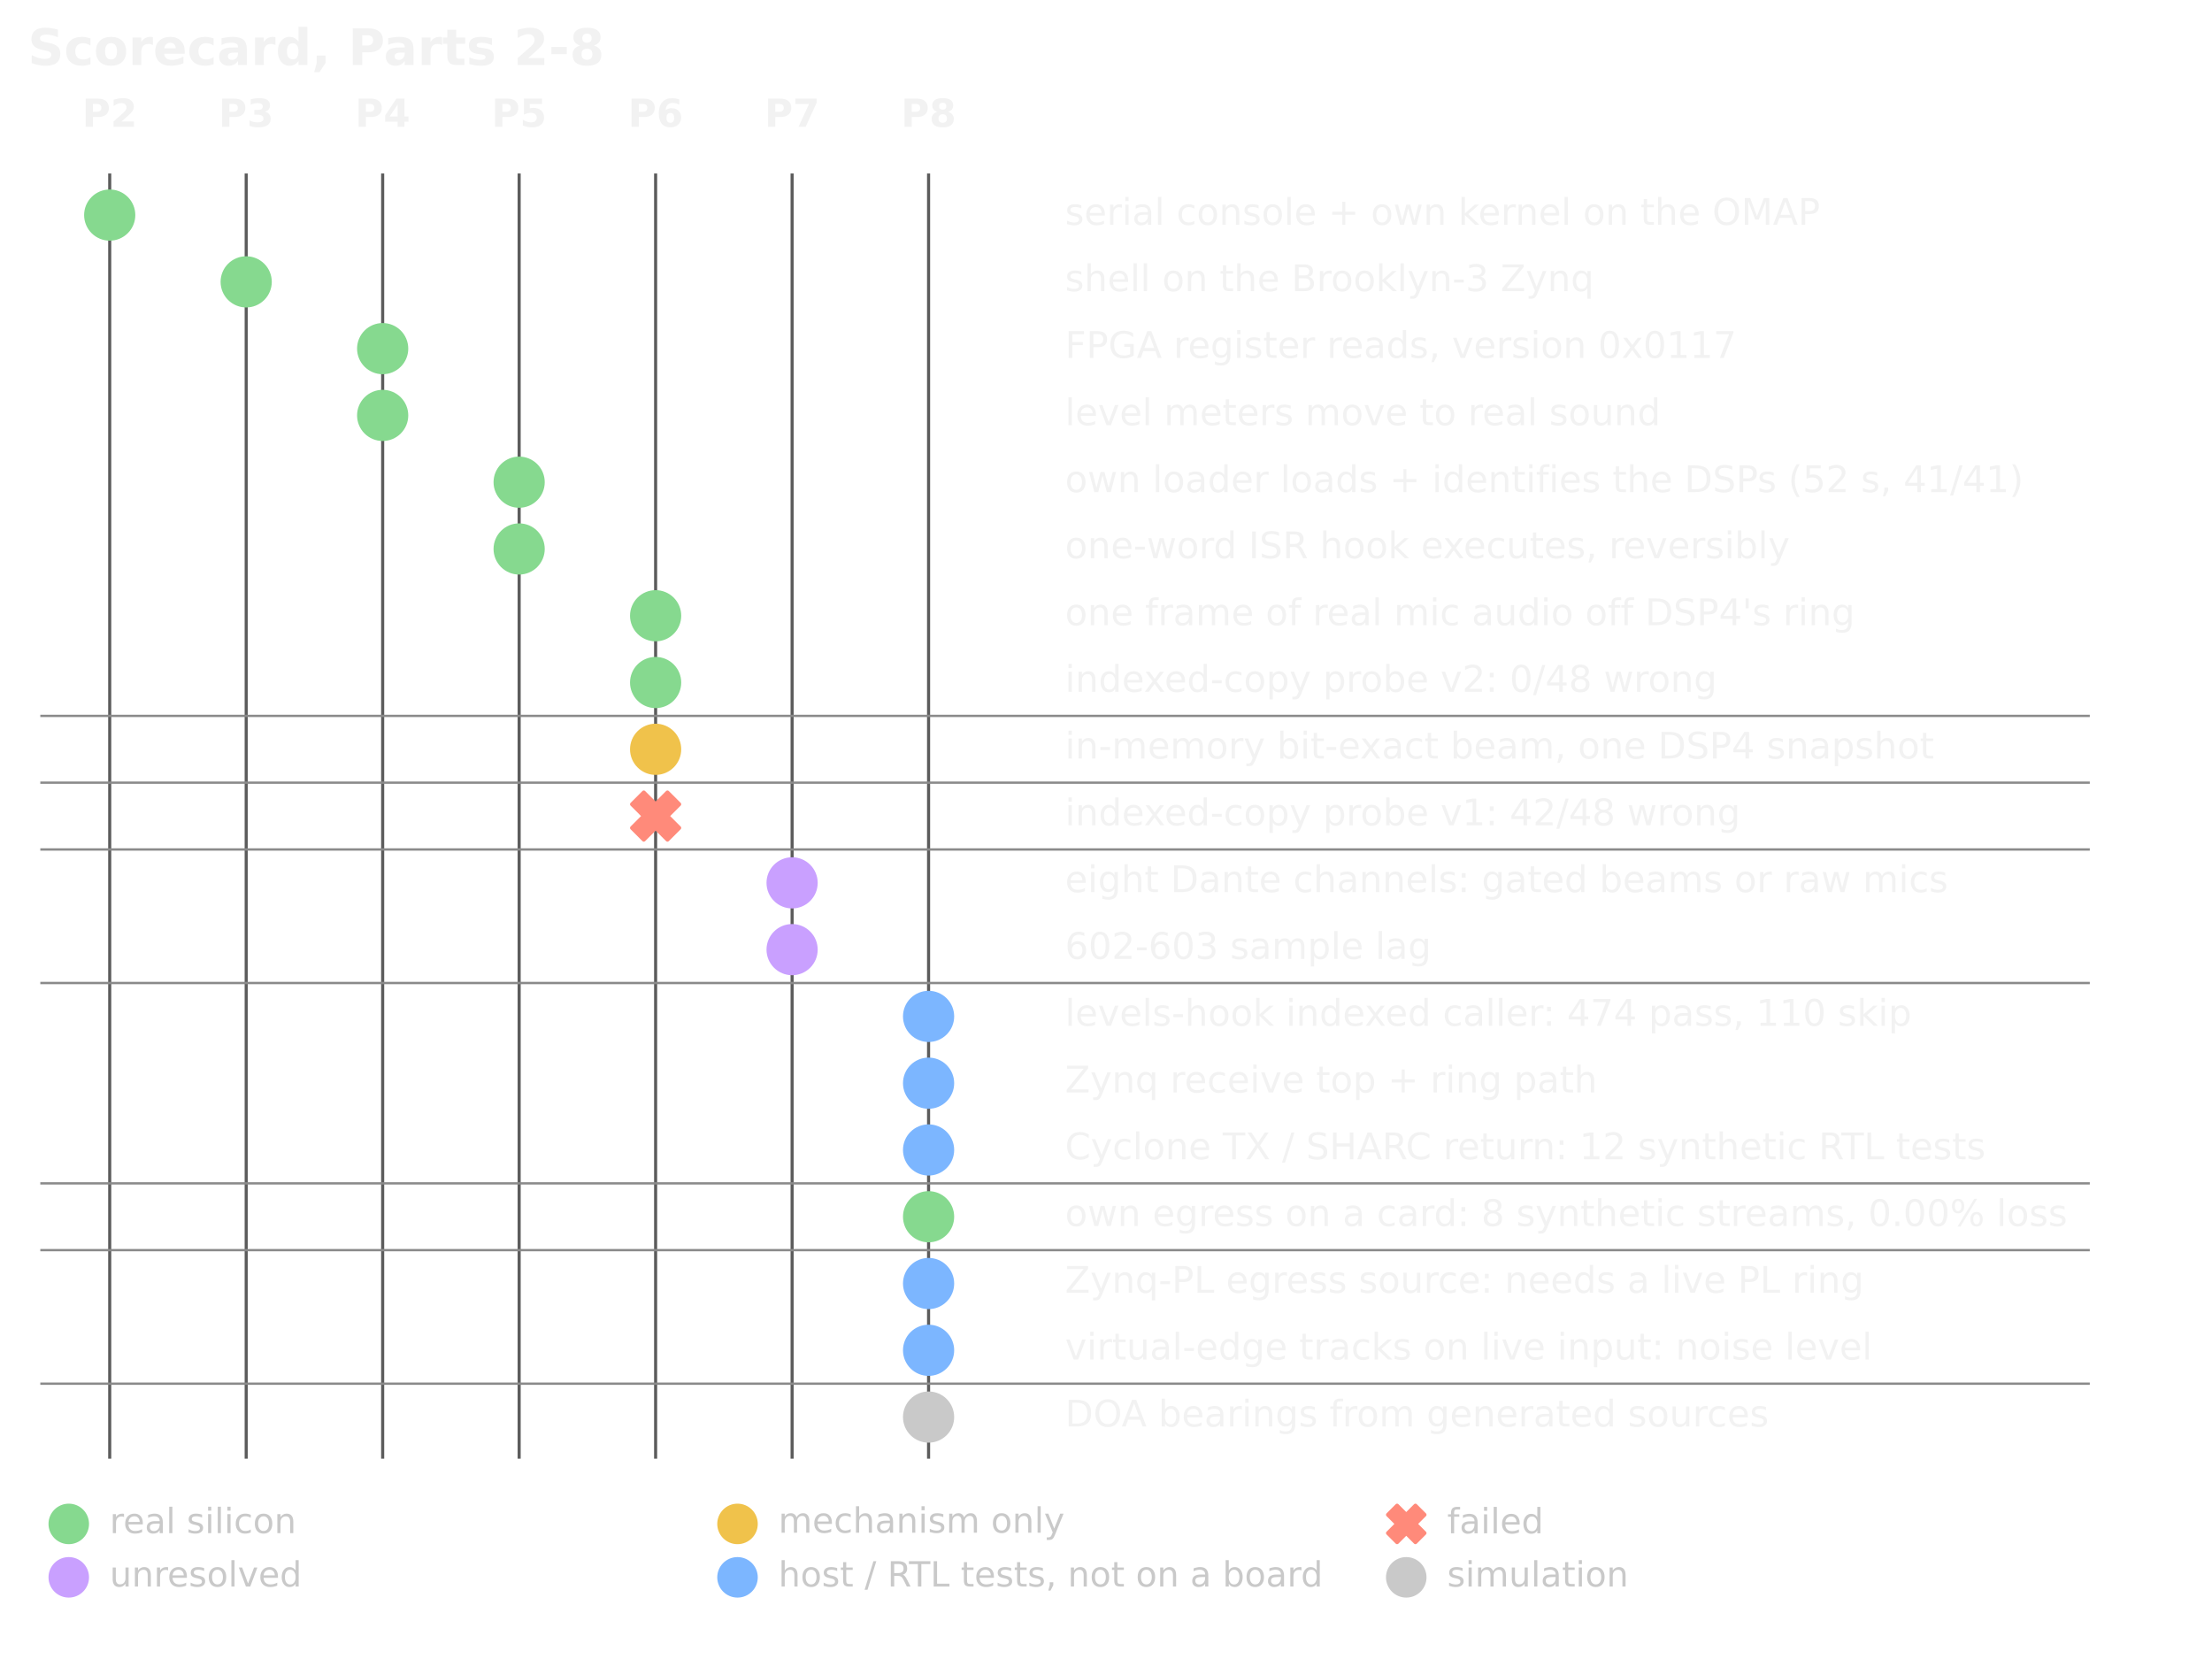
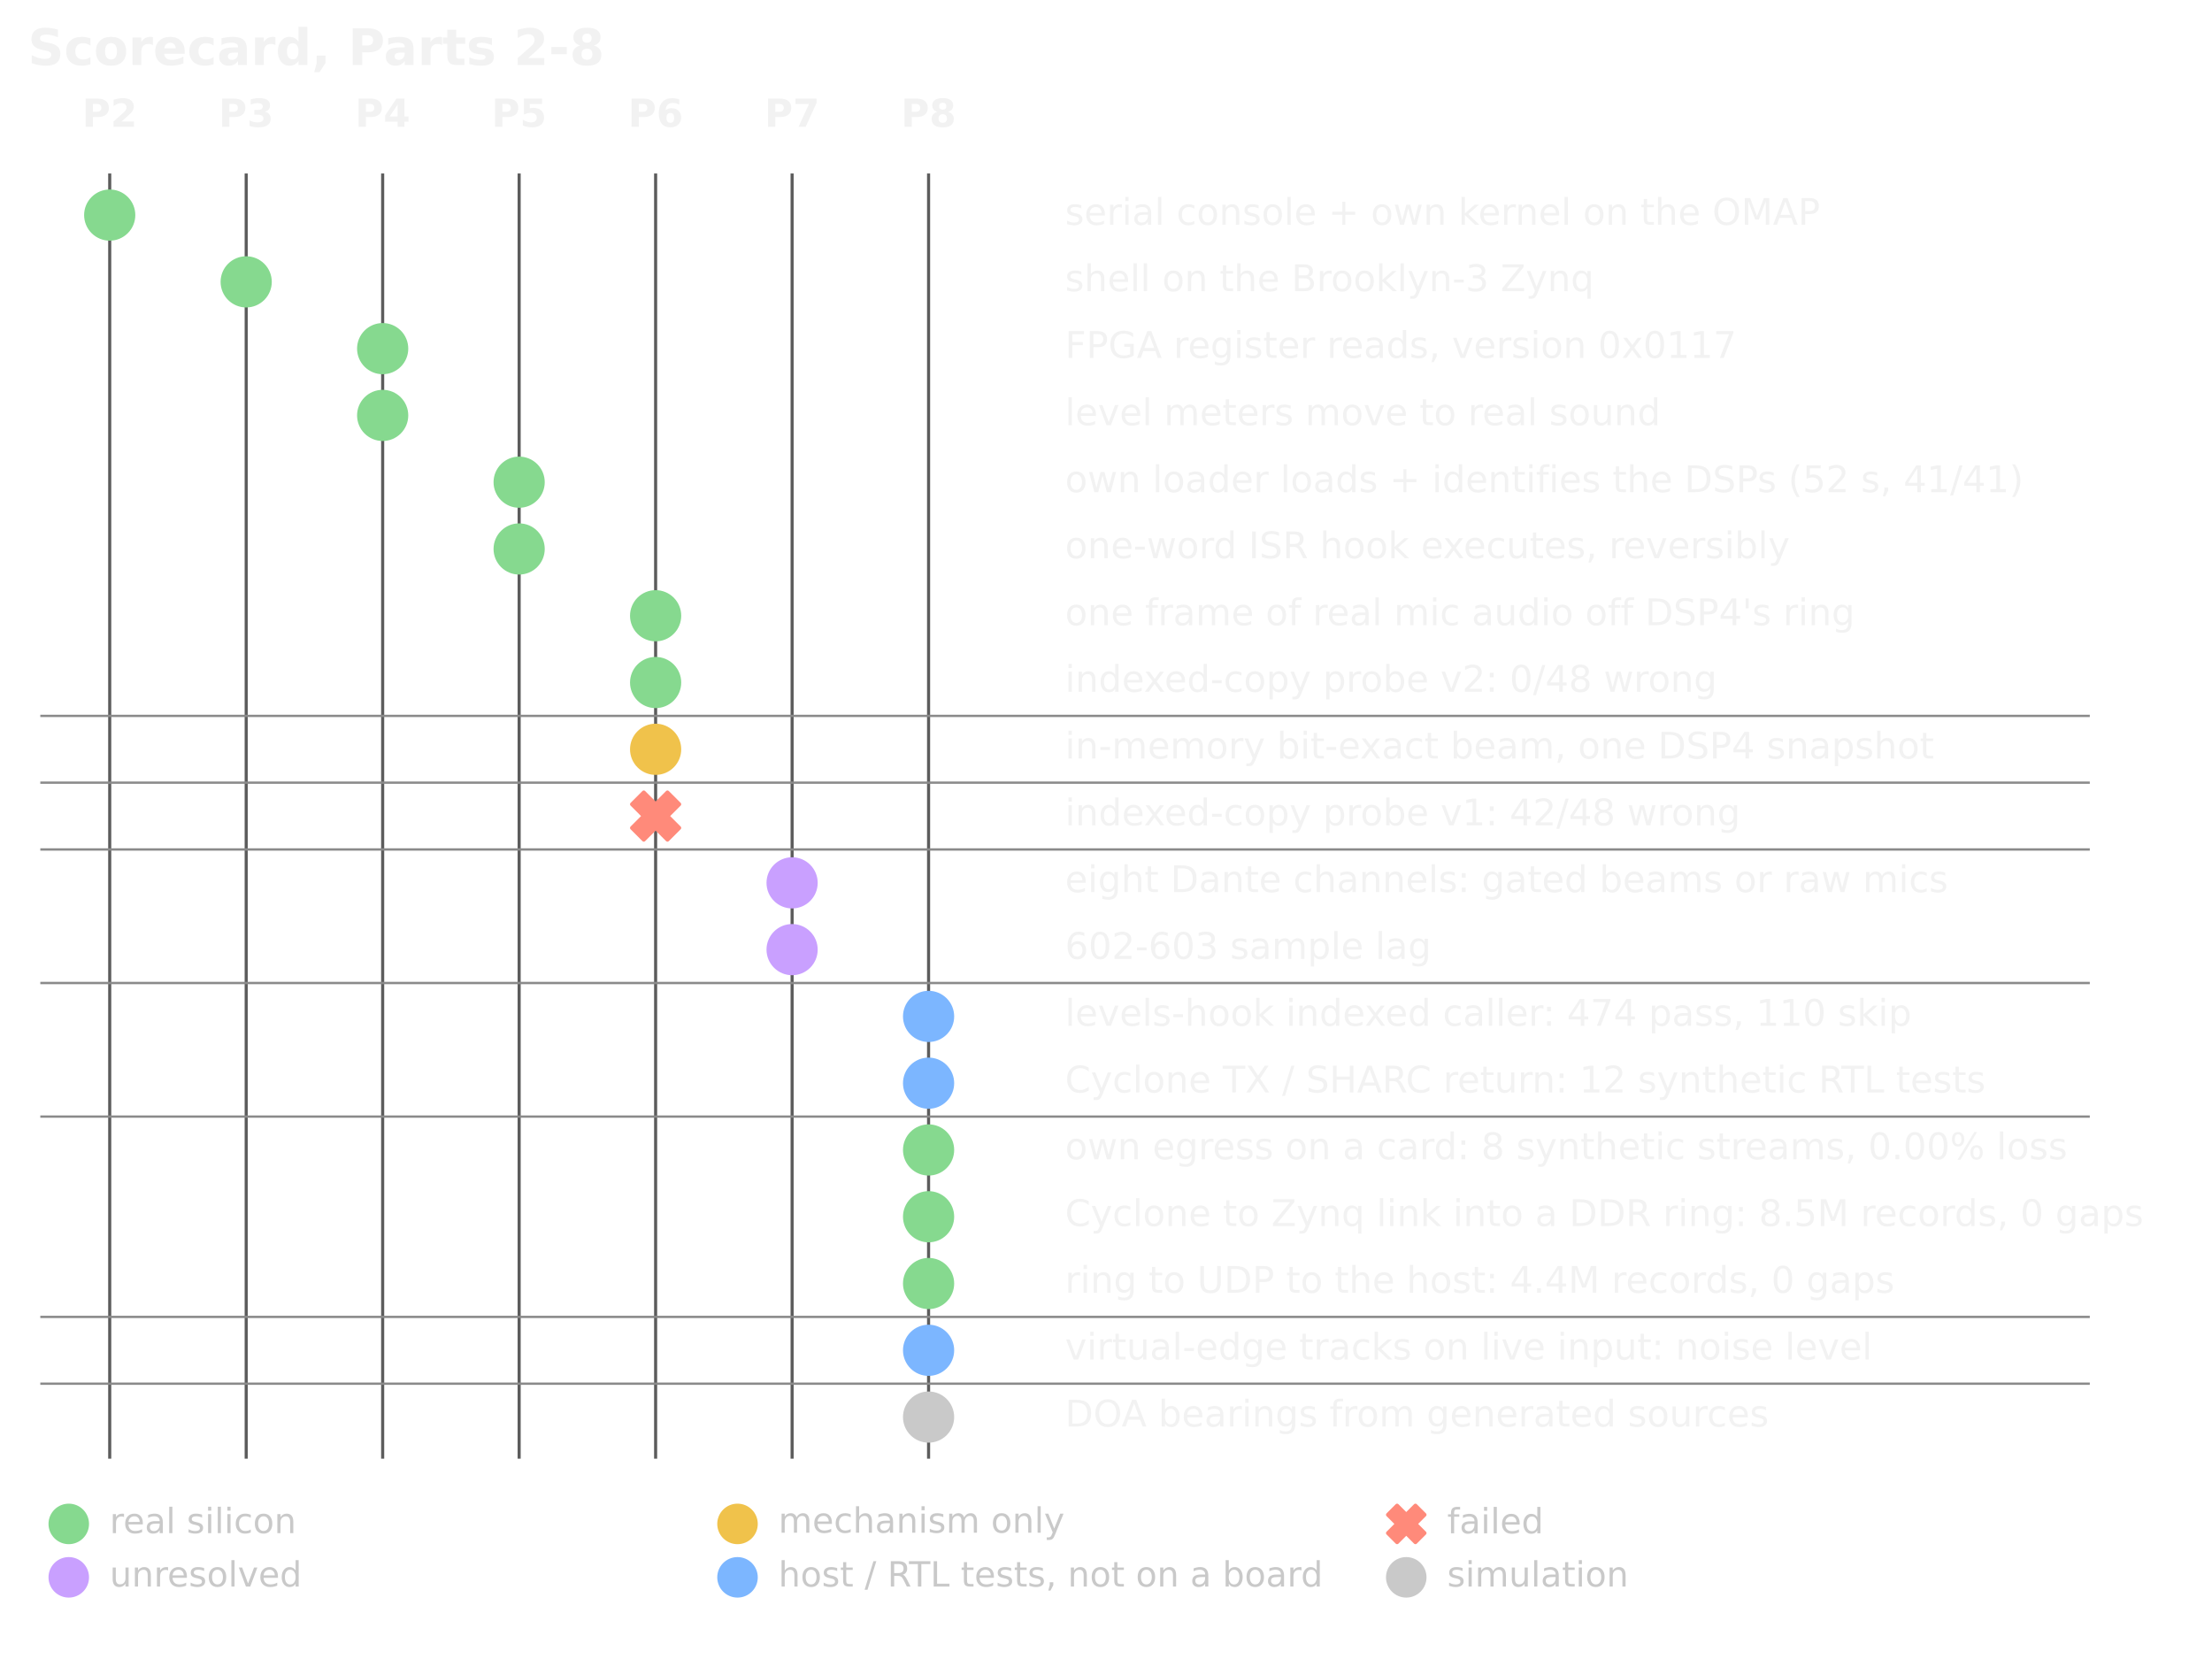
<svg xmlns="http://www.w3.org/2000/svg" xmlns:xlink="http://www.w3.org/1999/xlink" width="572.4pt" height="429.192pt" viewBox="0 0 572.4 429.192" version="1.1">
  <defs>
    <style type="text/css">*{stroke-linejoin: round; stroke-linecap: butt}</style>
  </defs>
  <g id="figure_1">
    <g id="patch_1">
      <path d="M 0 429.192  L 572.4 429.192  L 572.4 0  L 0 0  L 0 429.192  z " style="fill: none" />
    </g>
    <g id="axes_1">
      <g id="patch_2">
        <path d="M 7.2 421.992  L 565.2 421.992  L 565.2 22.824  L 7.2 22.824  L 7.2 421.992  z " style="fill: none" />
      </g>
      <g id="line2d_1">
        <path d="M 28.39 377.064  L 28.39 45.288  " clip-path="url(#pc7e7cf8e2f)" style="fill: none; stroke: #5c5c5c; stroke-width: 0.8; stroke-linecap: square" />
      </g>
      <g id="line2d_2">
        <path d="M 63.706 377.064  L 63.706 45.288  " clip-path="url(#pc7e7cf8e2f)" style="fill: none; stroke: #5c5c5c; stroke-width: 0.8; stroke-linecap: square" />
      </g>
      <g id="line2d_3">
        <path d="M 99.023 377.064  L 99.023 45.288  " clip-path="url(#pc7e7cf8e2f)" style="fill: none; stroke: #5c5c5c; stroke-width: 0.8; stroke-linecap: square" />
      </g>
      <g id="line2d_4">
        <path d="M 134.339 377.064  L 134.339 45.288  " clip-path="url(#pc7e7cf8e2f)" style="fill: none; stroke: #5c5c5c; stroke-width: 0.8; stroke-linecap: square" />
      </g>
      <g id="line2d_5">
        <path d="M 169.656 377.064  L 169.656 45.288  " clip-path="url(#pc7e7cf8e2f)" style="fill: none; stroke: #5c5c5c; stroke-width: 0.8; stroke-linecap: square" />
      </g>
      <g id="line2d_6">
        <path d="M 204.972 377.064  L 204.972 45.288  " clip-path="url(#pc7e7cf8e2f)" style="fill: none; stroke: #5c5c5c; stroke-width: 0.8; stroke-linecap: square" />
      </g>
      <g id="line2d_7">
        <path d="M 240.289 377.064  L 240.289 45.288  " clip-path="url(#pc7e7cf8e2f)" style="fill: none; stroke: #5c5c5c; stroke-width: 0.8; stroke-linecap: square" />
      </g>
      <g id="PathCollection_1">
        <defs>
          <path id="mb5770682c3" d="M 0 4.743  C 1.258 4.743 2.465 4.244 3.354 3.354  C 4.244 2.465 4.743 1.258 4.743 0  C 4.743 -1.258 4.244 -2.465 3.354 -3.354  C 2.465 -4.244 1.258 -4.743 0 -4.743  C -1.258 -4.743 -2.465 -4.244 -3.354 -3.354  C -4.244 -2.465 -4.743 -1.258 -4.743 0  C -4.743 1.258 -4.244 2.465 -3.354 3.354  C -2.465 4.244 -1.258 4.743 0 4.743  z " style="stroke: #86d98f" />
        </defs>
        <g clip-path="url(#pc7e7cf8e2f)">
          <use xlink:href="#mb5770682c3" x="17.795" y="394.344" style="fill: #86d98f; stroke: #86d98f" />
        </g>
      </g>
      <g id="PathCollection_2">
        <defs>
          <path id="me58512d945" d="M 0 4.743  C 1.258 4.743 2.465 4.244 3.354 3.354  C 4.244 2.465 4.743 1.258 4.743 0  C 4.743 -1.258 4.244 -2.465 3.354 -3.354  C 2.465 -4.244 1.258 -4.743 0 -4.743  C -1.258 -4.743 -2.465 -4.244 -3.354 -3.354  C -4.244 -2.465 -4.743 -1.258 -4.743 0  C -4.743 1.258 -4.244 2.465 -3.354 3.354  C -2.465 4.244 -1.258 4.743 0 4.743  z " style="stroke: #f0c24b" />
        </defs>
        <g clip-path="url(#pc7e7cf8e2f)">
          <use xlink:href="#me58512d945" x="190.846" y="394.344" style="fill: #f0c24b; stroke: #f0c24b" />
        </g>
      </g>
      <g id="PathCollection_3">
        <defs>
          <path id="md04044cf2c" d="M -2.372 4.743  L 0 2.372  L 2.372 4.743  L 4.743 2.372  L 2.372 0  L 4.743 -2.372  L 2.372 -4.743  L 0 -2.372  L -2.372 -4.743  L -4.743 -2.372  L -2.372 0  L -4.743 2.372  z " style="stroke: #ff8a7a" />
        </defs>
        <g clip-path="url(#pc7e7cf8e2f)">
          <use xlink:href="#md04044cf2c" x="363.896" y="394.344" style="fill: #ff8a7a; stroke: #ff8a7a" />
        </g>
      </g>
      <g id="PathCollection_4">
        <defs>
          <path id="m66653c090e" d="M 0 4.743  C 1.258 4.743 2.465 4.244 3.354 3.354  C 4.244 2.465 4.743 1.258 4.743 0  C 4.743 -1.258 4.244 -2.465 3.354 -3.354  C 2.465 -4.244 1.258 -4.743 0 -4.743  C -1.258 -4.743 -2.465 -4.244 -3.354 -3.354  C -4.244 -2.465 -4.743 -1.258 -4.743 0  C -4.743 1.258 -4.244 2.465 -3.354 3.354  C -2.465 4.244 -1.258 4.743 0 4.743  z " style="stroke: #c9a0ff" />
        </defs>
        <g clip-path="url(#pc7e7cf8e2f)">
          <use xlink:href="#m66653c090e" x="17.795" y="408.168" style="fill: #c9a0ff; stroke: #c9a0ff" />
        </g>
      </g>
      <g id="PathCollection_5">
        <defs>
          <path id="md5f3d9d529" d="M 0 4.743  C 1.258 4.743 2.465 4.244 3.354 3.354  C 4.244 2.465 4.743 1.258 4.743 0  C 4.743 -1.258 4.244 -2.465 3.354 -3.354  C 2.465 -4.244 1.258 -4.743 0 -4.743  C -1.258 -4.743 -2.465 -4.244 -3.354 -3.354  C -4.244 -2.465 -4.743 -1.258 -4.743 0  C -4.743 1.258 -4.244 2.465 -3.354 3.354  C -2.465 4.244 -1.258 4.743 0 4.743  z " style="stroke: #7cb6ff" />
        </defs>
        <g clip-path="url(#pc7e7cf8e2f)">
          <use xlink:href="#md5f3d9d529" x="190.846" y="408.168" style="fill: #7cb6ff; stroke: #7cb6ff" />
        </g>
      </g>
      <g id="PathCollection_6">
        <defs>
          <path id="m51f6361132" d="M 0 4.743  C 1.258 4.743 2.465 4.244 3.354 3.354  C 4.244 2.465 4.743 1.258 4.743 0  C 4.743 -1.258 4.244 -2.465 3.354 -3.354  C 2.465 -4.244 1.258 -4.743 0 -4.743  C -1.258 -4.743 -2.465 -4.244 -3.354 -3.354  C -4.244 -2.465 -4.743 -1.258 -4.743 0  C -4.743 1.258 -4.244 2.465 -3.354 3.354  C -2.465 4.244 -1.258 4.743 0 4.743  z " style="stroke: #c9c9c9" />
        </defs>
        <g clip-path="url(#pc7e7cf8e2f)">
          <use xlink:href="#m51f6361132" x="363.896" y="408.168" style="fill: #c9c9c9; stroke: #c9c9c9" />
        </g>
      </g>
      <g id="matplotlib.axis_1" />
      <g id="matplotlib.axis_2" />
      <g id="line2d_8">
        <path d="M 10.732 185.256  L 540.478 185.256  " clip-path="url(#pc7e7cf8e2f)" style="fill: none; stroke: #8a8a8a; stroke-width: 0.6; stroke-linecap: square" />
      </g>
      <g id="line2d_9">
        <path d="M 10.732 202.536  L 540.478 202.536  " clip-path="url(#pc7e7cf8e2f)" style="fill: none; stroke: #8a8a8a; stroke-width: 0.6; stroke-linecap: square" />
      </g>
      <g id="line2d_10">
        <path d="M 10.732 219.816  L 540.478 219.816  " clip-path="url(#pc7e7cf8e2f)" style="fill: none; stroke: #8a8a8a; stroke-width: 0.6; stroke-linecap: square" />
      </g>
      <g id="line2d_11">
        <path d="M 10.732 254.376  L 540.478 254.376  " clip-path="url(#pc7e7cf8e2f)" style="fill: none; stroke: #8a8a8a; stroke-width: 0.6; stroke-linecap: square" />
      </g>
      <g id="line2d_12">
-         <path d="M 10.732 306.216  L 540.478 306.216  " clip-path="url(#pc7e7cf8e2f)" style="fill: none; stroke: #8a8a8a; stroke-width: 0.6; stroke-linecap: square" />
+         <path d="M 10.732 288.936  L 540.478 288.936  " clip-path="url(#pc7e7cf8e2f)" style="fill: none; stroke: #8a8a8a; stroke-width: 0.6; stroke-linecap: square" />
      </g>
      <g id="line2d_13">
-         <path d="M 10.732 323.496  L 540.478 323.496  " clip-path="url(#pc7e7cf8e2f)" style="fill: none; stroke: #8a8a8a; stroke-width: 0.6; stroke-linecap: square" />
+         <path d="M 10.732 340.776  L 540.478 340.776  " clip-path="url(#pc7e7cf8e2f)" style="fill: none; stroke: #8a8a8a; stroke-width: 0.6; stroke-linecap: square" />
      </g>
      <g id="line2d_14">
        <path d="M 10.732 358.056  L 540.478 358.056  " clip-path="url(#pc7e7cf8e2f)" style="fill: none; stroke: #8a8a8a; stroke-width: 0.6; stroke-linecap: square" />
      </g>
      <g id="text_1">
        <text style="font-weight: 700; font-size: 10px; font-family: 'Segoe UI', 'DejaVu Sans', 'Arial', 'Bitstream Vera Sans', 'Computer Modern Sans Serif', 'Lucida Grande', 'Verdana', 'Geneva', 'Lucid', 'Helvetica', 'Avant Garde', sans-serif; text-anchor: middle; fill: #f2f2f2" x="28.39" y="32.816" transform="rotate(-0 28.38987 32.81557)">P2</text>
      </g>
      <g id="text_2">
        <text style="font-weight: 700; font-size: 10px; font-family: 'Segoe UI', 'DejaVu Sans', 'Arial', 'Bitstream Vera Sans', 'Computer Modern Sans Serif', 'Lucida Grande', 'Verdana', 'Geneva', 'Lucid', 'Helvetica', 'Avant Garde', sans-serif; text-anchor: middle; fill: #f2f2f2" x="63.706" y="32.816" transform="rotate(-0 63.70633 32.81557)">P3</text>
      </g>
      <g id="text_3">
        <text style="font-weight: 700; font-size: 10px; font-family: 'Segoe UI', 'DejaVu Sans', 'Arial', 'Bitstream Vera Sans', 'Computer Modern Sans Serif', 'Lucida Grande', 'Verdana', 'Geneva', 'Lucid', 'Helvetica', 'Avant Garde', sans-serif; text-anchor: middle; fill: #f2f2f2" x="99.023" y="32.816" transform="rotate(-0 99.02278 32.81557)">P4</text>
      </g>
      <g id="text_4">
        <text style="font-weight: 700; font-size: 10px; font-family: 'Segoe UI', 'DejaVu Sans', 'Arial', 'Bitstream Vera Sans', 'Computer Modern Sans Serif', 'Lucida Grande', 'Verdana', 'Geneva', 'Lucid', 'Helvetica', 'Avant Garde', sans-serif; text-anchor: middle; fill: #f2f2f2" x="134.339" y="32.816" transform="rotate(-0 134.3392 32.81557)">P5</text>
      </g>
      <g id="text_5">
        <text style="font-weight: 700; font-size: 10px; font-family: 'Segoe UI', 'DejaVu Sans', 'Arial', 'Bitstream Vera Sans', 'Computer Modern Sans Serif', 'Lucida Grande', 'Verdana', 'Geneva', 'Lucid', 'Helvetica', 'Avant Garde', sans-serif; text-anchor: middle; fill: #f2f2f2" x="169.656" y="32.816" transform="rotate(-0 169.6557 32.81557)">P6</text>
      </g>
      <g id="text_6">
        <text style="font-weight: 700; font-size: 10px; font-family: 'Segoe UI', 'DejaVu Sans', 'Arial', 'Bitstream Vera Sans', 'Computer Modern Sans Serif', 'Lucida Grande', 'Verdana', 'Geneva', 'Lucid', 'Helvetica', 'Avant Garde', sans-serif; text-anchor: middle; fill: #f2f2f2" x="204.972" y="32.816" transform="rotate(-0 204.9722 32.81557)">P7</text>
      </g>
      <g id="text_7">
        <text style="font-weight: 700; font-size: 10px; font-family: 'Segoe UI', 'DejaVu Sans', 'Arial', 'Bitstream Vera Sans', 'Computer Modern Sans Serif', 'Lucida Grande', 'Verdana', 'Geneva', 'Lucid', 'Helvetica', 'Avant Garde', sans-serif; text-anchor: middle; fill: #f2f2f2" x="240.289" y="32.816" transform="rotate(-0 240.2886 32.81557)">P8</text>
      </g>
      <g id="PathCollection_7">
        <defs>
          <path id="m572b57a071" d="M 0 6.124  C 1.624 6.124 3.182 5.478 4.33 4.33  C 5.478 3.182 6.124 1.624 6.124 0  C 6.124 -1.624 5.478 -3.182 4.33 -4.33  C 3.182 -5.478 1.624 -6.124 0 -6.124  C -1.624 -6.124 -3.182 -5.478 -4.33 -4.33  C -5.478 -3.182 -6.124 -1.624 -6.124 0  C -6.124 1.624 -5.478 3.182 -4.33 4.33  C -3.182 5.478 -1.624 6.124 0 6.124  z " style="stroke: #86d98f" />
        </defs>
        <g clip-path="url(#pc7e7cf8e2f)">
          <use xlink:href="#m572b57a071" x="28.39" y="55.656" style="fill: #86d98f; stroke: #86d98f" />
        </g>
      </g>
      <g id="text_8">
        <text style="font-size: 9.5px; font-family: 'Segoe UI', 'DejaVu Sans', 'Arial', 'Bitstream Vera Sans', 'Computer Modern Sans Serif', 'Lucida Grande', 'Verdana', 'Geneva', 'Lucid', 'Helvetica', 'Avant Garde', sans-serif; text-anchor: start; fill: #f2f2f2" x="275.605" y="58.173" transform="rotate(-0 275.6051 58.17291)">serial console + own kernel on the OMAP</text>
      </g>
      <g id="PathCollection_8">
        <g clip-path="url(#pc7e7cf8e2f)">
          <use xlink:href="#m572b57a071" x="63.706" y="72.936" style="fill: #86d98f; stroke: #86d98f" />
        </g>
      </g>
      <g id="text_9">
        <text style="font-size: 9.5px; font-family: 'Segoe UI', 'DejaVu Sans', 'Arial', 'Bitstream Vera Sans', 'Computer Modern Sans Serif', 'Lucida Grande', 'Verdana', 'Geneva', 'Lucid', 'Helvetica', 'Avant Garde', sans-serif; text-anchor: start; fill: #f2f2f2" x="275.605" y="75.335" transform="rotate(-0 275.6051 75.33481)">shell on the Brooklyn-3 Zynq</text>
      </g>
      <g id="PathCollection_9">
        <g clip-path="url(#pc7e7cf8e2f)">
          <use xlink:href="#m572b57a071" x="99.023" y="90.216" style="fill: #86d98f; stroke: #86d98f" />
        </g>
      </g>
      <g id="text_10">
        <text style="font-size: 9.5px; font-family: 'Segoe UI', 'DejaVu Sans', 'Arial', 'Bitstream Vera Sans', 'Computer Modern Sans Serif', 'Lucida Grande', 'Verdana', 'Geneva', 'Lucid', 'Helvetica', 'Avant Garde', sans-serif; text-anchor: start; fill: #f2f2f2" x="275.605" y="92.615" transform="rotate(-0 275.6051 92.61481)">FPGA register reads, version 0x0117</text>
      </g>
      <g id="PathCollection_10">
        <g clip-path="url(#pc7e7cf8e2f)">
          <use xlink:href="#m572b57a071" x="99.023" y="107.496" style="fill: #86d98f; stroke: #86d98f" />
        </g>
      </g>
      <g id="text_11">
        <text style="font-size: 9.5px; font-family: 'Segoe UI', 'DejaVu Sans', 'Arial', 'Bitstream Vera Sans', 'Computer Modern Sans Serif', 'Lucida Grande', 'Verdana', 'Geneva', 'Lucid', 'Helvetica', 'Avant Garde', sans-serif; text-anchor: start; fill: #f2f2f2" x="275.605" y="110.013" transform="rotate(-0 275.6051 110.0129)">level meters move to real sound</text>
      </g>
      <g id="PathCollection_11">
        <g clip-path="url(#pc7e7cf8e2f)">
          <use xlink:href="#m572b57a071" x="134.339" y="124.776" style="fill: #86d98f; stroke: #86d98f" />
        </g>
      </g>
      <g id="text_12">
        <text style="font-size: 9.5px; font-family: 'Segoe UI', 'DejaVu Sans', 'Arial', 'Bitstream Vera Sans', 'Computer Modern Sans Serif', 'Lucida Grande', 'Verdana', 'Geneva', 'Lucid', 'Helvetica', 'Avant Garde', sans-serif; text-anchor: start; fill: #f2f2f2" x="275.605" y="127.343" transform="rotate(-0 275.6051 127.3434)">own loader loads + identifies the DSPs (52 s, 41/41)</text>
      </g>
      <g id="PathCollection_12">
        <g clip-path="url(#pc7e7cf8e2f)">
          <use xlink:href="#m572b57a071" x="134.339" y="142.056" style="fill: #86d98f; stroke: #86d98f" />
        </g>
      </g>
      <g id="text_13">
        <text style="font-size: 9.5px; font-family: 'Segoe UI', 'DejaVu Sans', 'Arial', 'Bitstream Vera Sans', 'Computer Modern Sans Serif', 'Lucida Grande', 'Verdana', 'Geneva', 'Lucid', 'Helvetica', 'Avant Garde', sans-serif; text-anchor: start; fill: #f2f2f2" x="275.605" y="144.455" transform="rotate(-0 275.6051 144.4548)">one-word ISR hook executes, reversibly</text>
      </g>
      <g id="PathCollection_13">
        <g clip-path="url(#pc7e7cf8e2f)">
          <use xlink:href="#m572b57a071" x="169.656" y="159.336" style="fill: #86d98f; stroke: #86d98f" />
        </g>
      </g>
      <g id="text_14">
        <text style="font-size: 9.5px; font-family: 'Segoe UI', 'DejaVu Sans', 'Arial', 'Bitstream Vera Sans', 'Computer Modern Sans Serif', 'Lucida Grande', 'Verdana', 'Geneva', 'Lucid', 'Helvetica', 'Avant Garde', sans-serif; text-anchor: start; fill: #f2f2f2" x="275.605" y="161.785" transform="rotate(-0 275.6051 161.7853)">one frame of real mic audio off DSP4's ring</text>
      </g>
      <g id="PathCollection_14">
        <g clip-path="url(#pc7e7cf8e2f)">
          <use xlink:href="#m572b57a071" x="169.656" y="176.616" style="fill: #86d98f; stroke: #86d98f" />
        </g>
      </g>
      <g id="text_15">
        <text style="font-size: 9.5px; font-family: 'Segoe UI', 'DejaVu Sans', 'Arial', 'Bitstream Vera Sans', 'Computer Modern Sans Serif', 'Lucida Grande', 'Verdana', 'Geneva', 'Lucid', 'Helvetica', 'Avant Garde', sans-serif; text-anchor: start; fill: #f2f2f2" x="275.605" y="179.015" transform="rotate(-0 275.6051 179.0148)">indexed-copy probe v2: 0/48 wrong</text>
      </g>
      <g id="PathCollection_15">
        <defs>
          <path id="md6edb48147" d="M 0 6.124  C 1.624 6.124 3.182 5.478 4.33 4.33  C 5.478 3.182 6.124 1.624 6.124 0  C 6.124 -1.624 5.478 -3.182 4.33 -4.33  C 3.182 -5.478 1.624 -6.124 0 -6.124  C -1.624 -6.124 -3.182 -5.478 -4.33 -4.33  C -5.478 -3.182 -6.124 -1.624 -6.124 0  C -6.124 1.624 -5.478 3.182 -4.33 4.33  C -3.182 5.478 -1.624 6.124 0 6.124  z " style="stroke: #f0c24b" />
        </defs>
        <g clip-path="url(#pc7e7cf8e2f)">
          <use xlink:href="#md6edb48147" x="169.656" y="193.896" style="fill: #f0c24b; stroke: #f0c24b" />
        </g>
      </g>
      <g id="text_16">
        <text style="font-size: 9.5px; font-family: 'Segoe UI', 'DejaVu Sans', 'Arial', 'Bitstream Vera Sans', 'Computer Modern Sans Serif', 'Lucida Grande', 'Verdana', 'Geneva', 'Lucid', 'Helvetica', 'Avant Garde', sans-serif; text-anchor: start; fill: #f2f2f2" x="275.605" y="196.295" transform="rotate(-0 275.6051 196.2948)">in-memory bit-exact beam, one DSP4 snapshot</text>
      </g>
      <g id="PathCollection_16">
        <defs>
          <path id="m6a4300e132" d="M -3.062 6.124  L 0 3.062  L 3.062 6.124  L 6.124 3.062  L 3.062 0  L 6.124 -3.062  L 3.062 -6.124  L 0 -3.062  L -3.062 -6.124  L -6.124 -3.062  L -3.062 0  L -6.124 3.062  z " style="stroke: #ff8a7a" />
        </defs>
        <g clip-path="url(#pc7e7cf8e2f)">
          <use xlink:href="#m6a4300e132" x="169.656" y="211.176" style="fill: #ff8a7a; stroke: #ff8a7a" />
        </g>
      </g>
      <g id="text_17">
        <text style="font-size: 9.5px; font-family: 'Segoe UI', 'DejaVu Sans', 'Arial', 'Bitstream Vera Sans', 'Computer Modern Sans Serif', 'Lucida Grande', 'Verdana', 'Geneva', 'Lucid', 'Helvetica', 'Avant Garde', sans-serif; text-anchor: start; fill: #f2f2f2" x="275.605" y="213.575" transform="rotate(-0 275.6051 213.5748)">indexed-copy probe v1: 42/48 wrong</text>
      </g>
      <g id="PathCollection_17">
        <defs>
          <path id="m1042d89e11" d="M 0 6.124  C 1.624 6.124 3.182 5.478 4.33 4.33  C 5.478 3.182 6.124 1.624 6.124 0  C 6.124 -1.624 5.478 -3.182 4.33 -4.33  C 3.182 -5.478 1.624 -6.124 0 -6.124  C -1.624 -6.124 -3.182 -5.478 -4.33 -4.33  C -5.478 -3.182 -6.124 -1.624 -6.124 0  C -6.124 1.624 -5.478 3.182 -4.33 4.33  C -3.182 5.478 -1.624 6.124 0 6.124  z " style="stroke: #c9a0ff" />
        </defs>
        <g clip-path="url(#pc7e7cf8e2f)">
          <use xlink:href="#m1042d89e11" x="204.972" y="228.456" style="fill: #c9a0ff; stroke: #c9a0ff" />
        </g>
      </g>
      <g id="text_18">
        <text style="font-size: 9.5px; font-family: 'Segoe UI', 'DejaVu Sans', 'Arial', 'Bitstream Vera Sans', 'Computer Modern Sans Serif', 'Lucida Grande', 'Verdana', 'Geneva', 'Lucid', 'Helvetica', 'Avant Garde', sans-serif; text-anchor: start; fill: #f2f2f2" x="275.605" y="230.855" transform="rotate(-0 275.6051 230.8548)">eight Dante channels: gated beams or raw mics</text>
      </g>
      <g id="PathCollection_18">
        <g clip-path="url(#pc7e7cf8e2f)">
          <use xlink:href="#m1042d89e11" x="204.972" y="245.736" style="fill: #c9a0ff; stroke: #c9a0ff" />
        </g>
      </g>
      <g id="text_19">
        <text style="font-size: 9.5px; font-family: 'Segoe UI', 'DejaVu Sans', 'Arial', 'Bitstream Vera Sans', 'Computer Modern Sans Serif', 'Lucida Grande', 'Verdana', 'Geneva', 'Lucid', 'Helvetica', 'Avant Garde', sans-serif; text-anchor: start; fill: #f2f2f2" x="275.605" y="248.135" transform="rotate(-0 275.6051 248.1348)">602-603 sample lag</text>
      </g>
      <g id="PathCollection_19">
        <defs>
          <path id="m70c134c805" d="M 0 6.124  C 1.624 6.124 3.182 5.478 4.33 4.33  C 5.478 3.182 6.124 1.624 6.124 0  C 6.124 -1.624 5.478 -3.182 4.33 -4.33  C 3.182 -5.478 1.624 -6.124 0 -6.124  C -1.624 -6.124 -3.182 -5.478 -4.33 -4.33  C -5.478 -3.182 -6.124 -1.624 -6.124 0  C -6.124 1.624 -5.478 3.182 -4.33 4.33  C -3.182 5.478 -1.624 6.124 0 6.124  z " style="stroke: #7cb6ff" />
        </defs>
        <g clip-path="url(#pc7e7cf8e2f)">
          <use xlink:href="#m70c134c805" x="240.289" y="263.016" style="fill: #7cb6ff; stroke: #7cb6ff" />
        </g>
      </g>
      <g id="text_20">
        <text style="font-size: 9.5px; font-family: 'Segoe UI', 'DejaVu Sans', 'Arial', 'Bitstream Vera Sans', 'Computer Modern Sans Serif', 'Lucida Grande', 'Verdana', 'Geneva', 'Lucid', 'Helvetica', 'Avant Garde', sans-serif; text-anchor: start; fill: #f2f2f2" x="275.605" y="265.44" transform="rotate(-0 275.6051 265.44)">levels-hook indexed caller: 474 pass, 110 skip</text>
      </g>
      <g id="PathCollection_20">
        <g clip-path="url(#pc7e7cf8e2f)">
          <use xlink:href="#m70c134c805" x="240.289" y="280.296" style="fill: #7cb6ff; stroke: #7cb6ff" />
        </g>
      </g>
      <g id="text_21">
-         <text style="font-size: 9.5px; font-family: 'Segoe UI', 'DejaVu Sans', 'Arial', 'Bitstream Vera Sans', 'Computer Modern Sans Serif', 'Lucida Grande', 'Verdana', 'Geneva', 'Lucid', 'Helvetica', 'Avant Garde', sans-serif; text-anchor: start; fill: #f2f2f2" x="275.605" y="282.695" transform="rotate(-0 275.6051 282.6948)">Zynq receive top + ring path</text>
+         <text style="font-size: 9.5px; font-family: 'Segoe UI', 'DejaVu Sans', 'Arial', 'Bitstream Vera Sans', 'Computer Modern Sans Serif', 'Lucida Grande', 'Verdana', 'Geneva', 'Lucid', 'Helvetica', 'Avant Garde', sans-serif; text-anchor: start; fill: #f2f2f2" x="275.605" y="282.695" transform="rotate(-0 275.6051 282.6948)">Cyclone TX / SHARC return: 12 synthetic RTL tests</text>
      </g>
      <g id="PathCollection_21">
        <g clip-path="url(#pc7e7cf8e2f)">
-           <use xlink:href="#m70c134c805" x="240.289" y="297.576" style="fill: #7cb6ff; stroke: #7cb6ff" />
+           <use xlink:href="#m572b57a071" x="240.289" y="297.576" style="fill: #86d98f; stroke: #86d98f" />
        </g>
      </g>
      <g id="text_22">
-         <text style="font-size: 9.5px; font-family: 'Segoe UI', 'DejaVu Sans', 'Arial', 'Bitstream Vera Sans', 'Computer Modern Sans Serif', 'Lucida Grande', 'Verdana', 'Geneva', 'Lucid', 'Helvetica', 'Avant Garde', sans-serif; text-anchor: start; fill: #f2f2f2" x="275.605" y="299.975" transform="rotate(-0 275.6051 299.9748)">Cyclone TX / SHARC return: 12 synthetic RTL tests</text>
+         <text style="font-size: 9.5px; font-family: 'Segoe UI', 'DejaVu Sans', 'Arial', 'Bitstream Vera Sans', 'Computer Modern Sans Serif', 'Lucida Grande', 'Verdana', 'Geneva', 'Lucid', 'Helvetica', 'Avant Garde', sans-serif; text-anchor: start; fill: #f2f2f2" x="275.605" y="299.975" transform="rotate(-0 275.6051 299.9748)">own egress on a card: 8 synthetic streams, 0.00% loss</text>
      </g>
      <g id="PathCollection_22">
        <g clip-path="url(#pc7e7cf8e2f)">
          <use xlink:href="#m572b57a071" x="240.289" y="314.856" style="fill: #86d98f; stroke: #86d98f" />
        </g>
      </g>
      <g id="text_23">
-         <text style="font-size: 9.5px; font-family: 'Segoe UI', 'DejaVu Sans', 'Arial', 'Bitstream Vera Sans', 'Computer Modern Sans Serif', 'Lucida Grande', 'Verdana', 'Geneva', 'Lucid', 'Helvetica', 'Avant Garde', sans-serif; text-anchor: start; fill: #f2f2f2" x="275.605" y="317.255" transform="rotate(-0 275.6051 317.2548)">own egress on a card: 8 synthetic streams, 0.00% loss</text>
+         <text style="font-size: 9.5px; font-family: 'Segoe UI', 'DejaVu Sans', 'Arial', 'Bitstream Vera Sans', 'Computer Modern Sans Serif', 'Lucida Grande', 'Verdana', 'Geneva', 'Lucid', 'Helvetica', 'Avant Garde', sans-serif; text-anchor: start; fill: #f2f2f2" x="275.605" y="317.255" transform="rotate(-0 275.6051 317.2548)">Cyclone to Zynq link into a DDR ring: 8.5M records, 0 gaps</text>
      </g>
      <g id="PathCollection_23">
        <g clip-path="url(#pc7e7cf8e2f)">
-           <use xlink:href="#m70c134c805" x="240.289" y="332.136" style="fill: #7cb6ff; stroke: #7cb6ff" />
+           <use xlink:href="#m572b57a071" x="240.289" y="332.136" style="fill: #86d98f; stroke: #86d98f" />
        </g>
      </g>
      <g id="text_24">
-         <text style="font-size: 9.5px; font-family: 'Segoe UI', 'DejaVu Sans', 'Arial', 'Bitstream Vera Sans', 'Computer Modern Sans Serif', 'Lucida Grande', 'Verdana', 'Geneva', 'Lucid', 'Helvetica', 'Avant Garde', sans-serif; text-anchor: start; fill: #f2f2f2" x="275.605" y="334.535" transform="rotate(-0 275.6051 334.5348)">Zynq-PL egress source: needs a live PL ring</text>
+         <text style="font-size: 9.5px; font-family: 'Segoe UI', 'DejaVu Sans', 'Arial', 'Bitstream Vera Sans', 'Computer Modern Sans Serif', 'Lucida Grande', 'Verdana', 'Geneva', 'Lucid', 'Helvetica', 'Avant Garde', sans-serif; text-anchor: start; fill: #f2f2f2" x="275.605" y="334.535" transform="rotate(-0 275.6051 334.5348)">ring to UDP to the host: 4.4M records, 0 gaps</text>
      </g>
      <g id="PathCollection_24">
        <g clip-path="url(#pc7e7cf8e2f)">
          <use xlink:href="#m70c134c805" x="240.289" y="349.416" style="fill: #7cb6ff; stroke: #7cb6ff" />
        </g>
      </g>
      <g id="text_25">
        <text style="font-size: 9.5px; font-family: 'Segoe UI', 'DejaVu Sans', 'Arial', 'Bitstream Vera Sans', 'Computer Modern Sans Serif', 'Lucida Grande', 'Verdana', 'Geneva', 'Lucid', 'Helvetica', 'Avant Garde', sans-serif; text-anchor: start; fill: #f2f2f2" x="275.605" y="351.815" transform="rotate(-0 275.6051 351.8148)">virtual-edge tracks on live input: noise level</text>
      </g>
      <g id="PathCollection_25">
        <defs>
          <path id="m6f24c1b66a" d="M 0 6.124  C 1.624 6.124 3.182 5.478 4.33 4.33  C 5.478 3.182 6.124 1.624 6.124 0  C 6.124 -1.624 5.478 -3.182 4.33 -4.33  C 3.182 -5.478 1.624 -6.124 0 -6.124  C -1.624 -6.124 -3.182 -5.478 -4.33 -4.33  C -5.478 -3.182 -6.124 -1.624 -6.124 0  C -6.124 1.624 -5.478 3.182 -4.33 4.33  C -3.182 5.478 -1.624 6.124 0 6.124  z " style="stroke: #c9c9c9" />
        </defs>
        <g clip-path="url(#pc7e7cf8e2f)">
          <use xlink:href="#m6f24c1b66a" x="240.289" y="366.696" style="fill: #c9c9c9; stroke: #c9c9c9" />
        </g>
      </g>
      <g id="text_26">
        <text style="font-size: 9.5px; font-family: 'Segoe UI', 'DejaVu Sans', 'Arial', 'Bitstream Vera Sans', 'Computer Modern Sans Serif', 'Lucida Grande', 'Verdana', 'Geneva', 'Lucid', 'Helvetica', 'Avant Garde', sans-serif; text-anchor: start; fill: #f2f2f2" x="275.605" y="369.145" transform="rotate(-0 275.6051 369.1453)">DOA bearings from generated sources</text>
      </g>
      <g id="text_27">
        <text style="font-size: 9px; font-family: 'Segoe UI', 'DejaVu Sans', 'Arial', 'Bitstream Vera Sans', 'Computer Modern Sans Serif', 'Lucida Grande', 'Verdana', 'Geneva', 'Lucid', 'Helvetica', 'Avant Garde', sans-serif; text-anchor: start; fill: #c9c9c9" x="28.39" y="396.728" transform="rotate(-0 28.38987 396.7284)">real silicon</text>
      </g>
      <g id="text_28">
        <text style="font-size: 9px; font-family: 'Segoe UI', 'DejaVu Sans', 'Arial', 'Bitstream Vera Sans', 'Computer Modern Sans Serif', 'Lucida Grande', 'Verdana', 'Geneva', 'Lucid', 'Helvetica', 'Avant Garde', sans-serif; text-anchor: start; fill: #c9c9c9" x="201.441" y="396.617" transform="rotate(-0 201.4405 396.6166)">mechanism only</text>
      </g>
      <g id="text_29">
        <text style="font-size: 9px; font-family: 'Segoe UI', 'DejaVu Sans', 'Arial', 'Bitstream Vera Sans', 'Computer Modern Sans Serif', 'Lucida Grande', 'Verdana', 'Geneva', 'Lucid', 'Helvetica', 'Avant Garde', sans-serif; text-anchor: start; fill: #c9c9c9" x="374.491" y="396.776" transform="rotate(-0 374.4911 396.7763)">failed</text>
      </g>
      <g id="text_30">
        <text style="font-size: 9px; font-family: 'Segoe UI', 'DejaVu Sans', 'Arial', 'Bitstream Vera Sans', 'Computer Modern Sans Serif', 'Lucida Grande', 'Verdana', 'Geneva', 'Lucid', 'Helvetica', 'Avant Garde', sans-serif; text-anchor: start; fill: #c9c9c9" x="28.39" y="410.552" transform="rotate(-0 28.38987 410.5524)">unresolved</text>
      </g>
      <g id="text_31">
        <text style="font-size: 9px; font-family: 'Segoe UI', 'DejaVu Sans', 'Arial', 'Bitstream Vera Sans', 'Computer Modern Sans Serif', 'Lucida Grande', 'Verdana', 'Geneva', 'Lucid', 'Helvetica', 'Avant Garde', sans-serif; text-anchor: start; fill: #c9c9c9" x="201.441" y="410.552" transform="rotate(-0 201.4405 410.5524)">host / RTL tests, not on a board</text>
      </g>
      <g id="text_32">
        <text style="font-size: 9px; font-family: 'Segoe UI', 'DejaVu Sans', 'Arial', 'Bitstream Vera Sans', 'Computer Modern Sans Serif', 'Lucida Grande', 'Verdana', 'Geneva', 'Lucid', 'Helvetica', 'Avant Garde', sans-serif; text-anchor: start; fill: #c9c9c9" x="374.491" y="410.552" transform="rotate(-0 374.4911 410.5524)">simulation</text>
      </g>
      <g id="text_33">
        <text style="font-weight: 600; font-size: 13px; font-family: 'Segoe UI', 'DejaVu Sans', 'Arial', 'Bitstream Vera Sans', 'Computer Modern Sans Serif', 'Lucida Grande', 'Verdana', 'Geneva', 'Lucid', 'Helvetica', 'Avant Garde', sans-serif; text-anchor: start; fill: #f2f2f2" x="7.2" y="16.824" transform="rotate(-0 7.2 16.82406)">Scorecard, Parts 2-8</text>
      </g>
    </g>
  </g>
  <defs>
    <clipPath id="pc7e7cf8e2f">
      <rect x="7.2" y="22.824" width="558" height="399.168" />
    </clipPath>
  </defs>
</svg>
